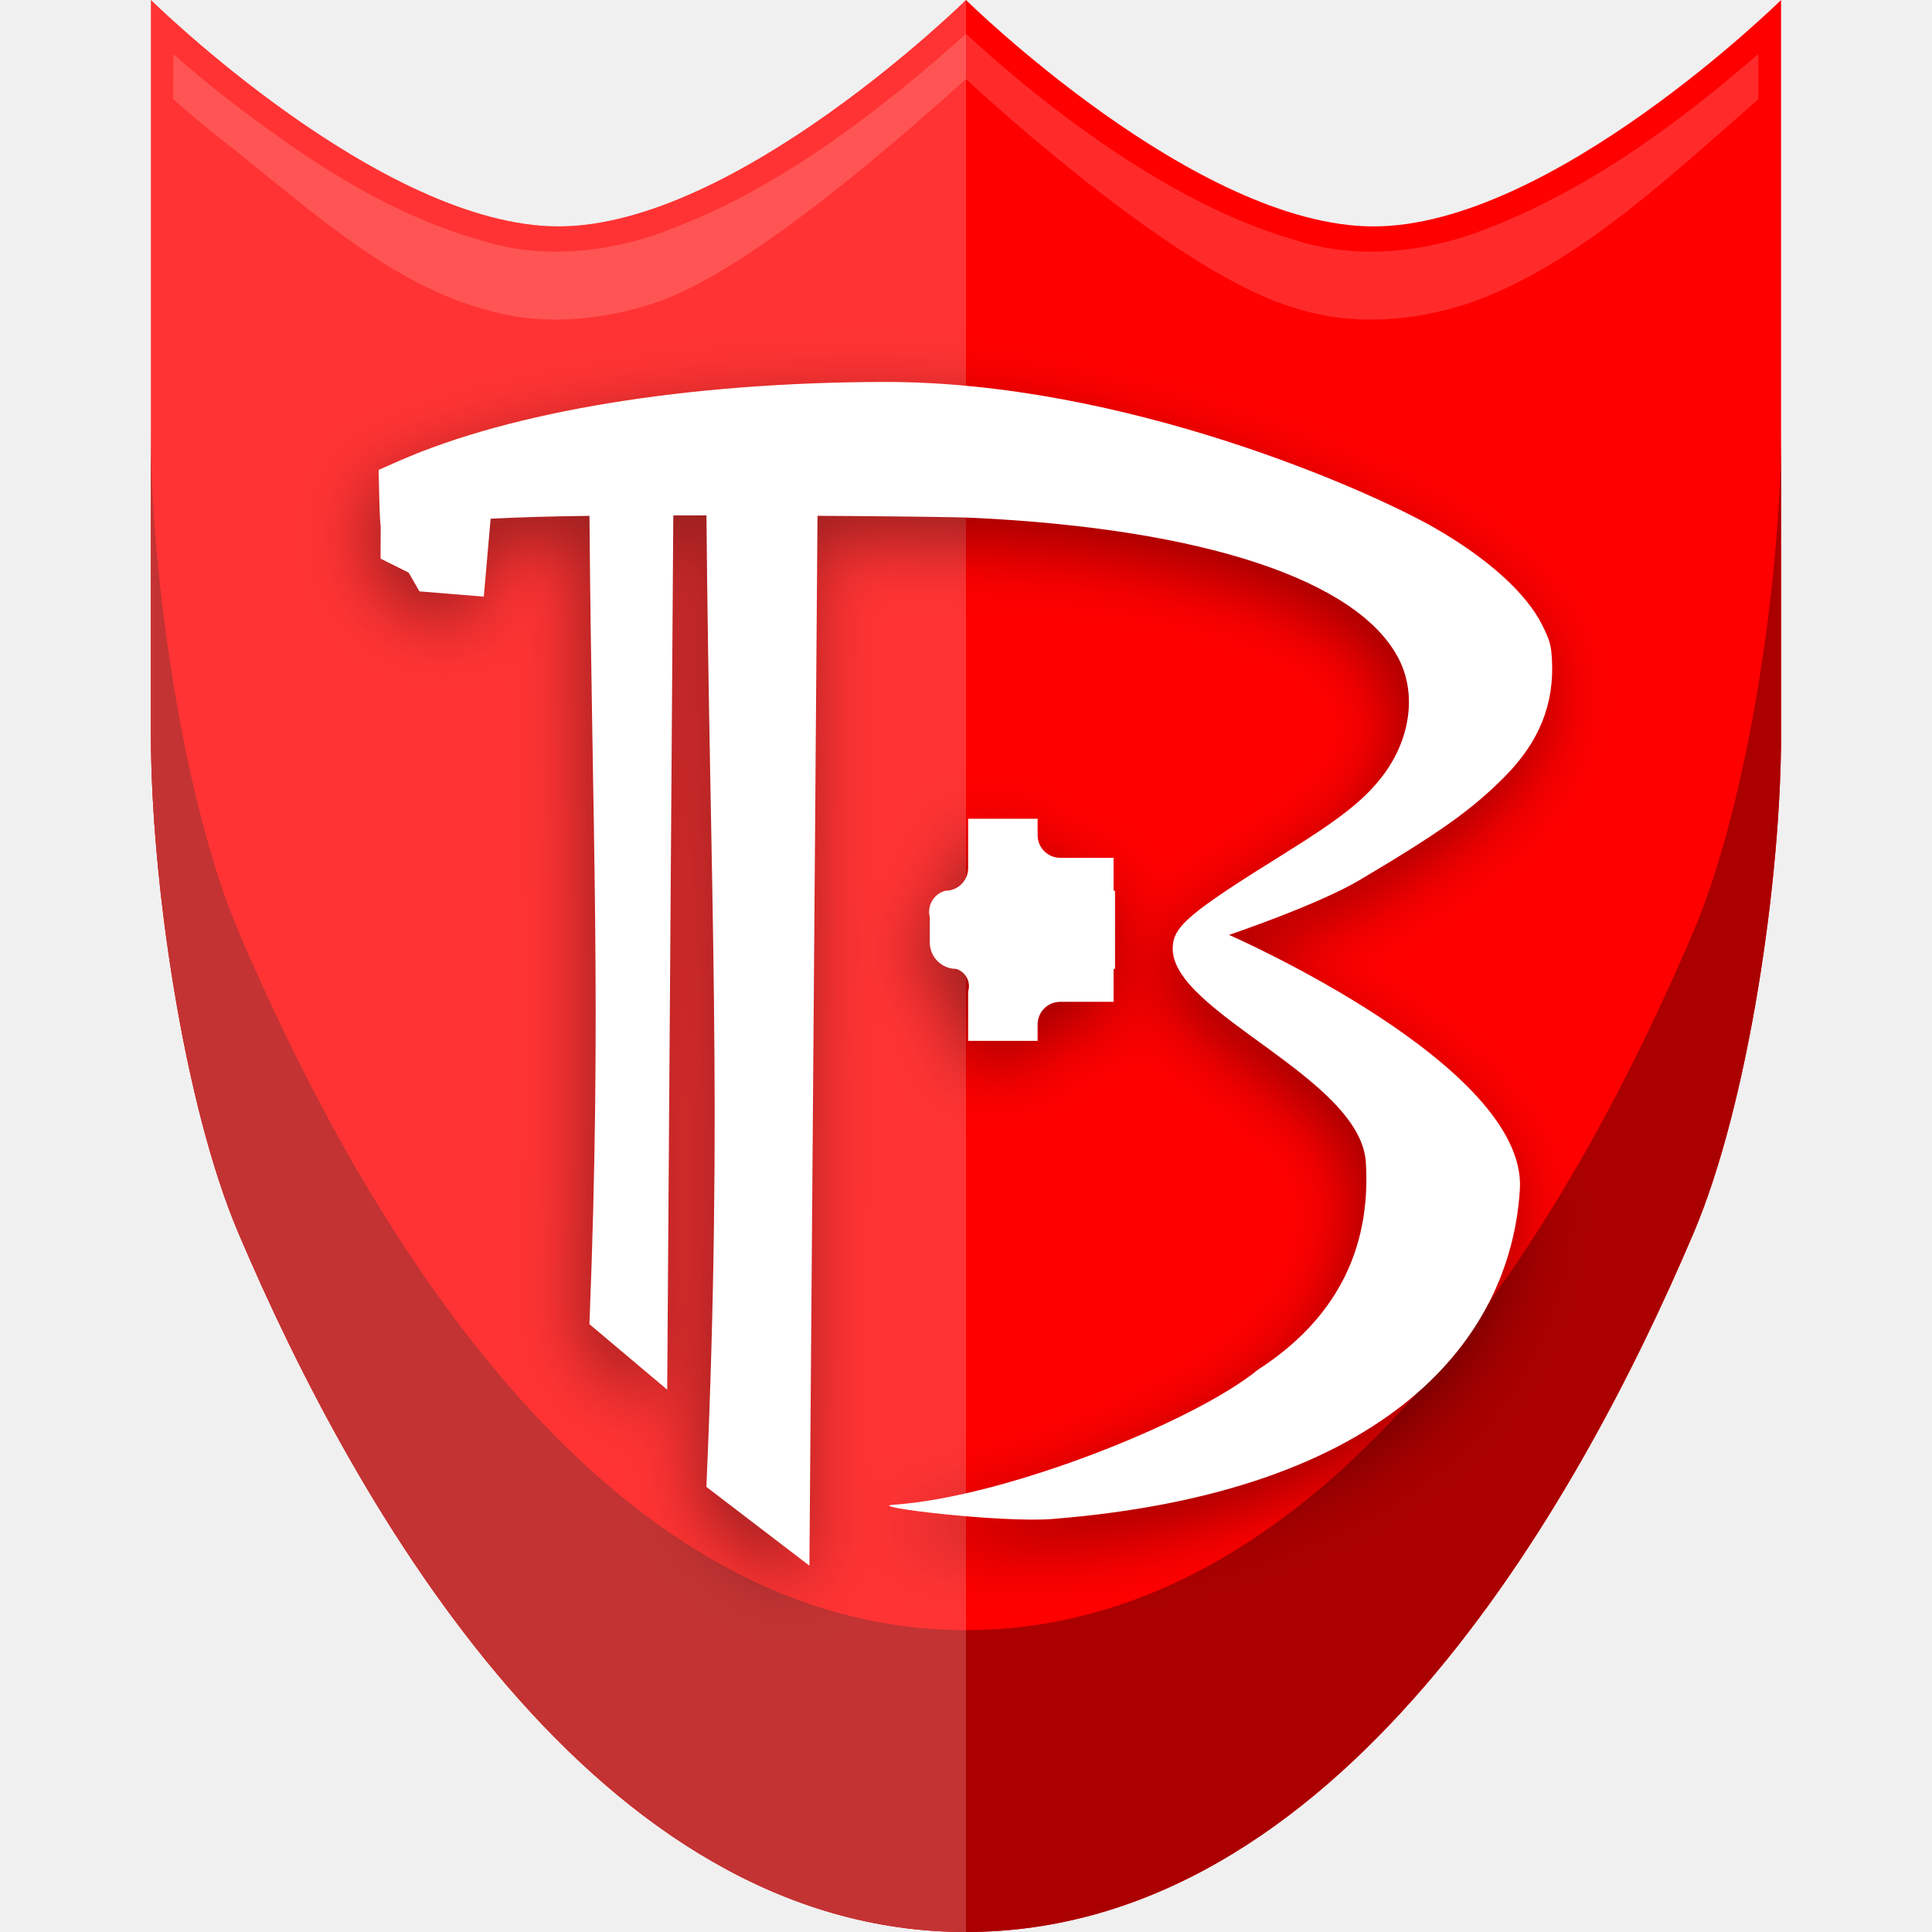
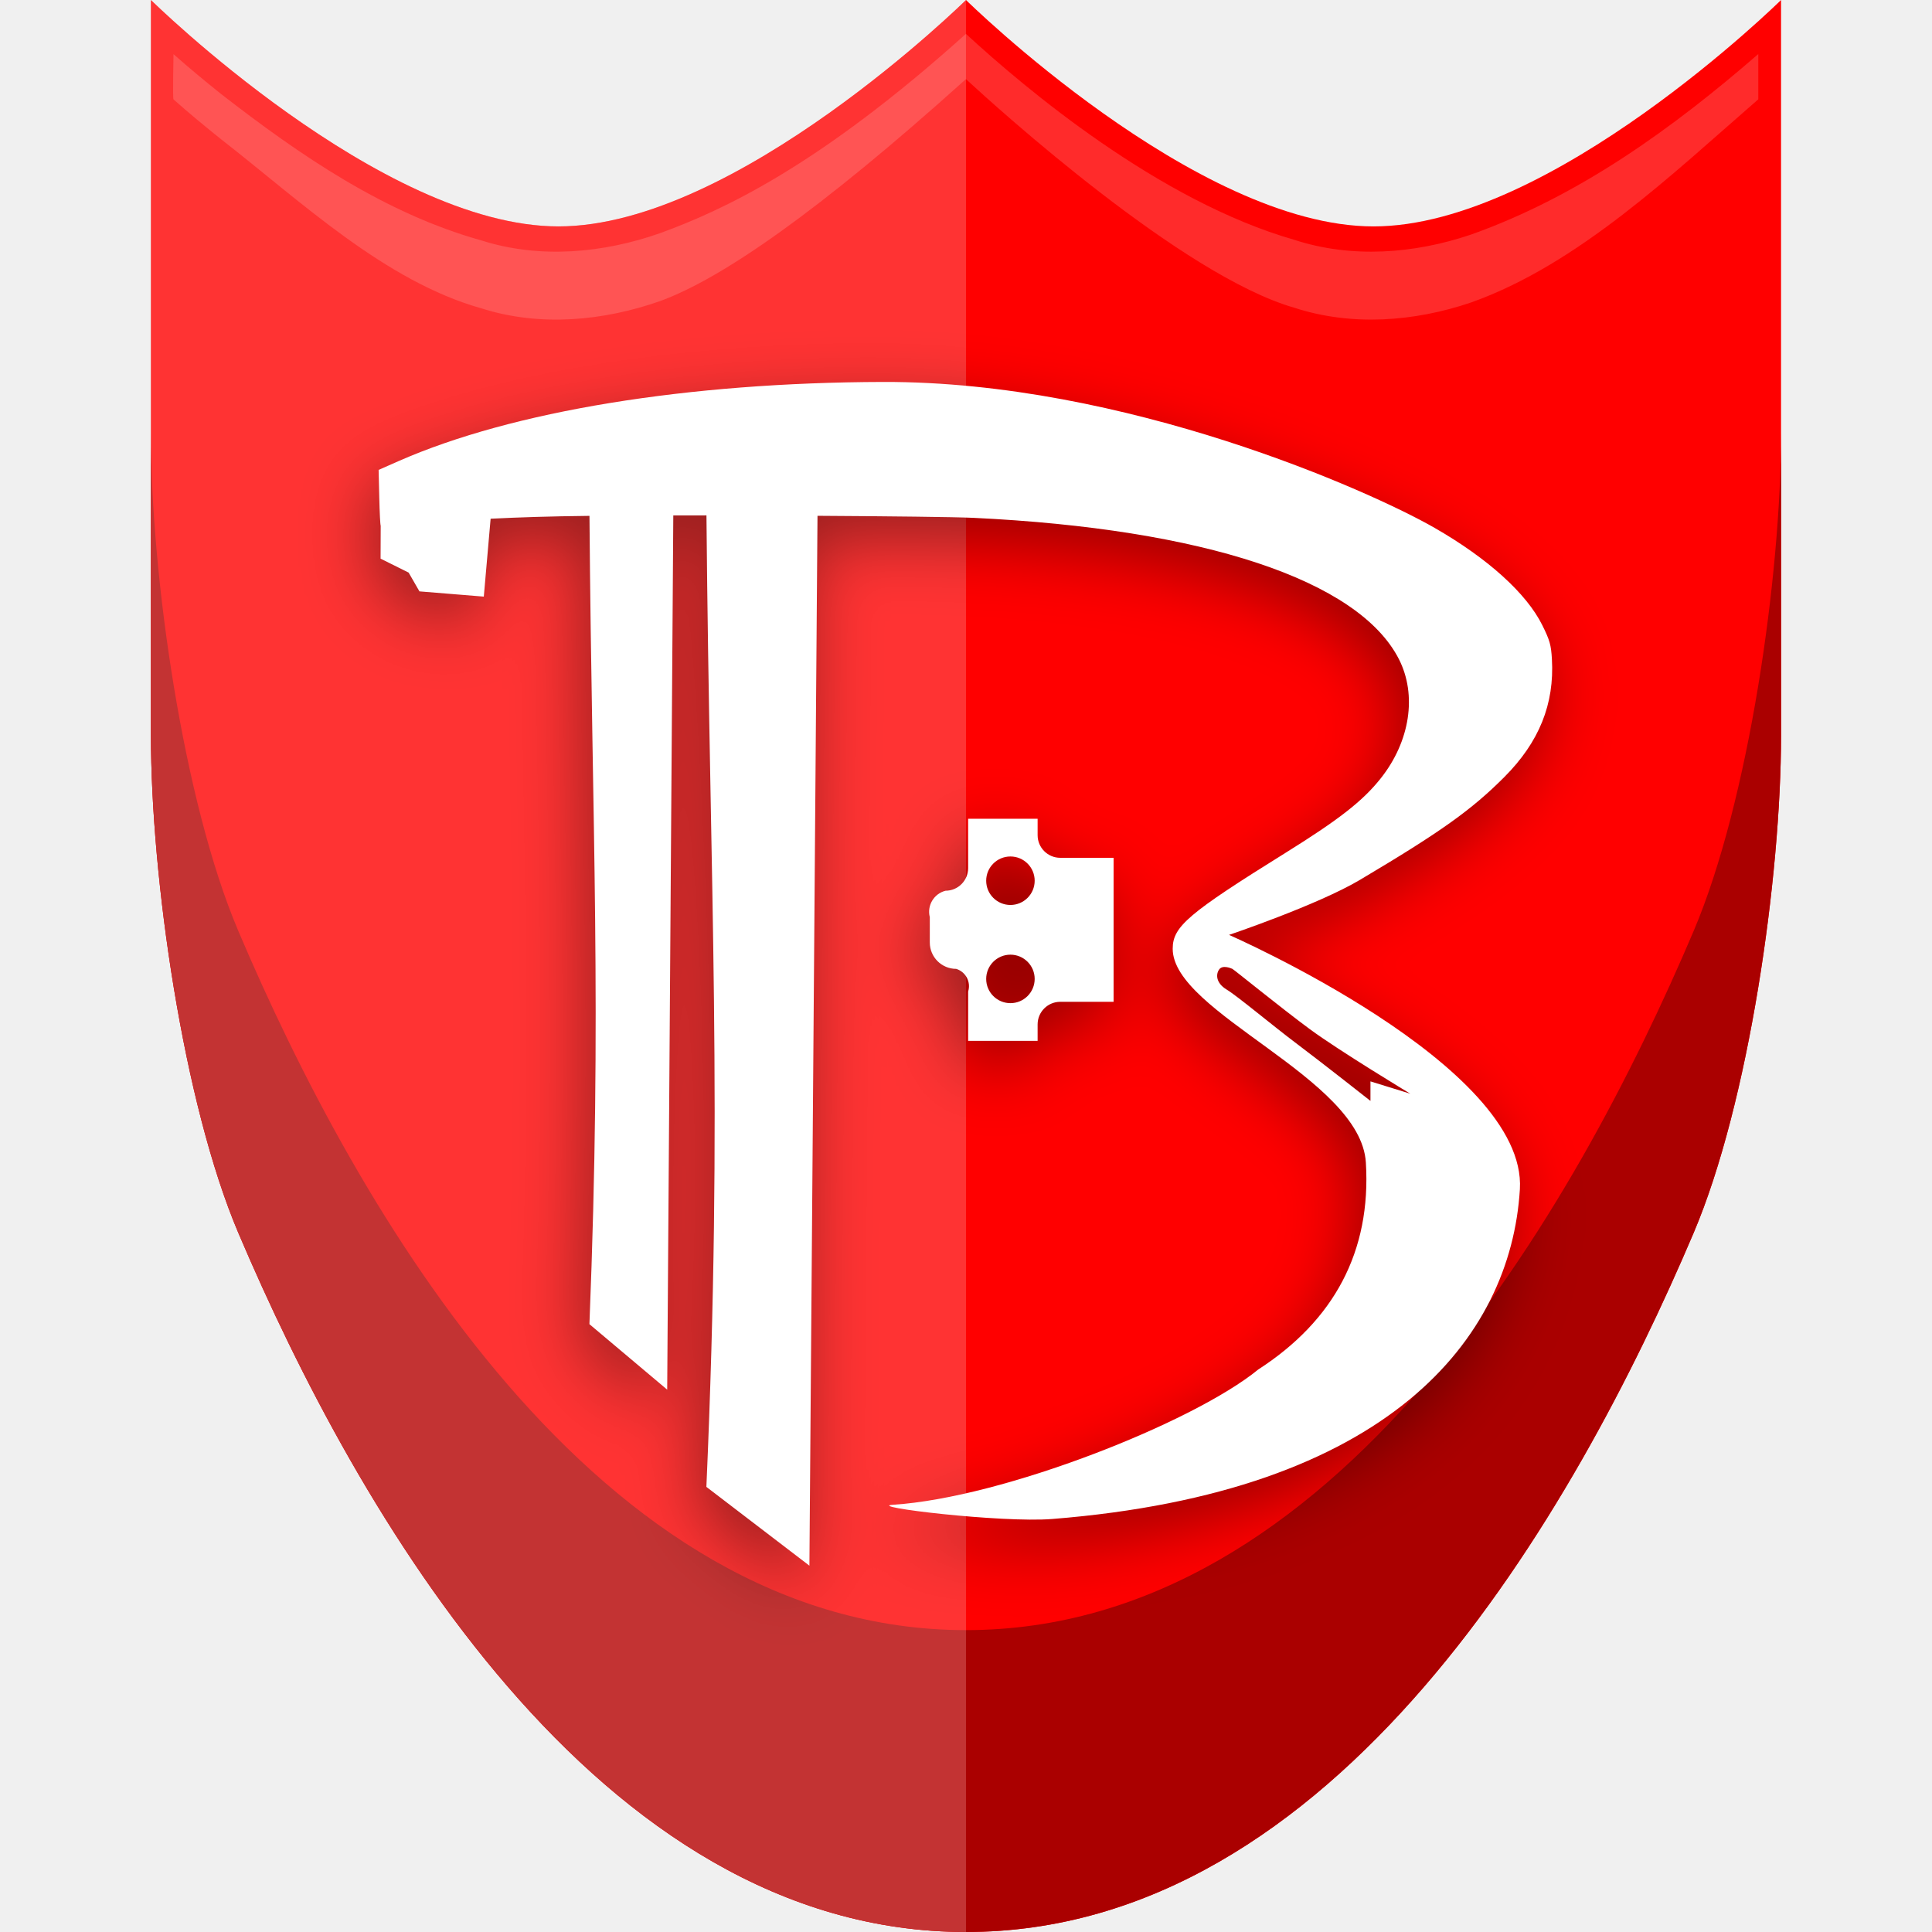
<svg xmlns="http://www.w3.org/2000/svg" width="512" height="512" viewBox="0 0 135.467 135.467" version="1.1" id="svg5" xml:space="preserve">
  <defs id="defs2">
    <filter style="color-interpolation-filters:sRGB" id="filter14" x="-0.069" y="-0.069" width="1.139" height="1.138">
      <feGaussianBlur stdDeviation="2.38" id="feGaussianBlur14" />
    </filter>
  </defs>
  <g id="layer1">
-     <path id="rect1" style="display:inline;opacity:1;fill:#ff0000;stroke-width:10.213;stroke-linecap:round;stroke-linejoin:round;stroke-miterlimit:1;paint-order:markers stroke fill" d="m 10.583,0 c 0,0 16.107,15.875 28.575,15.875 C 51.626,15.875 67.733,0 67.733,0 c 0,0 16.107,15.875 28.575,15.875 C 108.776,15.875 124.883,0 124.883,0 l 0,51.553 c 0,9.937 -2.247,25.756 -6.13,34.896 -8.299,19.532 -25.116,49.017 -51.02,49.017 -25.904,0 -42.721,-29.485 -51.02,-49.017 C 12.83,77.309 10.583,61.49 10.583,51.553 Z" />
+     <path id="rect1" style="display:inline;opacity:1;fill:#ff0000;stroke-width:10.213;stroke-linecap:round;stroke-linejoin:round;stroke-miterlimit:1;paint-order:markers stroke fill" d="m 10.583,0 c 0,0 16.107,15.875 28.575,15.875 C 51.626,15.875 67.733,0 67.733,0 c 0,0 16.107,15.875 28.575,15.875 C 108.776,15.875 124.883,0 124.883,0 v 51.553 c 0,9.937 -2.247,25.756 -6.13,34.896 -8.299,19.532 -25.116,49.017 -51.02,49.017 -25.904,0 -42.721,-29.485 -51.02,-49.017 C 12.83,77.309 10.583,61.49 10.583,51.553 Z" />
    <path id="path5" style="display:inline;opacity:1;fill:#aa0000;stroke-width:10.213;stroke-linecap:round;stroke-linejoin:round;stroke-miterlimit:1;paint-order:markers stroke fill" d="m 10.583,30.386 v 21.167 c 0,9.937 2.247,25.756 6.13,34.897 8.299,19.532 25.116,49.017 51.02,49.017 25.903,0 42.721,-29.485 51.02,-49.017 3.884,-9.14 6.13,-24.96 6.13,-34.897 V 30.386 c 0,9.937 -2.247,25.756 -6.13,34.897 -8.299,19.532 -25.116,49.017 -51.02,49.017 -25.904,0 -42.721,-29.485 -51.02,-49.017 -3.884,-9.14 -6.13,-24.96 -6.13,-34.897 z" />
    <path id="path16" style="display:inline;opacity:0.3;fill:#ffaaaa;stroke-width:10.213;stroke-linecap:round;stroke-linejoin:round;stroke-miterlimit:1;paint-order:markers stroke fill" d="m 10.583,0 v 51.553 c 0,9.937 2.246,25.756 6.13,34.896 8.299,19.532 25.117,49.017 51.02,49.017 V 0 c 0,0 -16.107,15.875 -28.575,15.875 C 26.691,15.875 10.583,0 10.583,0 Z" />
    <path id="path14" style="display:inline;opacity:0.4;mix-blend-mode:normal;fill:#000000;stroke-width:0.265;stroke-linecap:round;stroke-linejoin:round;stroke-miterlimit:1;paint-order:markers stroke fill;filter:url(#filter14)" d="m 61.392,28.368 c -13.707,0.037 -26,2.044 -33.96,5.545 l -1.413,0.622 0.045,1.928 c 0.025,1.06 0.07,1.953 0.101,1.984 l -0.008,2.311 1.966,0.978 0.759,1.317 4.512,0.367 0.478,-5.462 c 2.019,-0.1 4.142,-0.169 6.931,-0.2 0.176,22.231 0.885,34.363 -0.003,56.676 l 5.453,4.592 0.428,-61.3 c 0.752,-8.2e-4 1.483,-0.003 2.325,-0.002 0.234,26.706 1.171,41.299 -0.005,68.12 l 7.224,5.524 0.567,-73.614 c 5.06,0.031 9.615,0.08 10.914,0.142 16.178,0.77 27.027,4.37 29.851,9.905 1.284,2.518 0.786,5.776 -1.28,8.372 -1.259,1.583 -2.914,2.875 -6.682,5.221 -6.817,4.244 -7.894,5.16 -7.897,6.715 -0.007,4.505 13.178,9.04 13.544,14.989 0.385,6.256 -2.253,11.097 -7.548,14.516 -4.503,3.69 -17.862,8.988 -25.601,9.483 -1.999,0.128 7.588,1.282 11.157,0.998 23.591,-1.875 32.154,-12.65 32.791,-23.116 0.53,-8.7 -20.394,-17.839 -20.394,-17.839 0,0 6.208,-2.096 9.165,-3.85 5.725,-3.395 7.87,-4.944 10.145,-7.225 2.437,-2.445 3.512,-5.112 3.33,-8.263 -0.057,-0.992 -0.151,-1.324 -0.671,-2.373 -1.106,-2.233 -3.819,-4.685 -7.551,-6.827 C 95.559,36.015 78.367,28.322 61.392,28.368 Z m 5.963,30.627 v 3.461 c 0,0.877 -0.711,1.587 -1.587,1.587 -0.816,0.207 -1.309,1.036 -1.102,1.852 v 1.775 c 0,1.023 0.829,1.852 1.852,1.852 0.67,0.207 1.044,0.918 0.837,1.587 v 3.461 h 4.871 v -1.152 c 0,-0.877 0.711,-1.587 1.587,-1.587 h 3.74 V 69.523 H 77.655 V 64.044 H 77.553 V 61.735 h -3.74 c -0.877,0 -1.587,-0.711 -1.587,-1.587 v -1.152 z" />
-     <path id="rect10" style="display:inline;opacity:1;fill:#ffffff;stroke-width:0.265;stroke-linecap:round;stroke-linejoin:round;stroke-miterlimit:1;paint-order:markers stroke fill" d="m 61.921,26.781 c -13.707,0.037 -26,2.044 -33.96,5.545 l -1.413,0.622 0.045,1.928 c 0.025,1.06 0.07,1.953 0.101,1.984 l -0.008,2.311 1.966,0.978 0.759,1.317 4.512,0.367 0.478,-5.462 c 2.019,-0.1 4.142,-0.169 6.931,-0.2 0.176,22.231 0.885,34.363 -0.003,56.676 l 5.453,4.592 0.428,-61.3 c 0.752,-8.2e-4 1.483,-0.003 2.325,-0.002 0.234,26.706 1.171,41.299 -0.005,68.12 l 7.224,5.524 0.567,-73.614 c 5.06,0.031 9.615,0.08 10.914,0.142 16.178,0.77 27.027,4.37 29.851,9.905 1.284,2.518 0.786,5.776 -1.28,8.372 -1.259,1.583 -2.914,2.875 -6.682,5.221 -6.817,4.244 -7.894,5.16 -7.897,6.715 -0.007,4.505 13.178,9.04 13.544,14.989 0.385,6.256 -2.253,11.097 -7.548,14.516 -4.503,3.69 -17.862,8.988 -25.601,9.483 -1.999,0.128 7.588,1.282 11.157,0.998 23.591,-1.875 32.154,-12.65 32.791,-23.116 0.53,-8.7 -20.394,-17.839 -20.394,-17.839 0,0 6.208,-2.096 9.165,-3.85 5.725,-3.395 7.87,-4.944 10.145,-7.225 2.437,-2.445 3.512,-5.112 3.33,-8.263 -0.057,-0.992 -0.151,-1.324 -0.671,-2.373 -1.106,-2.233 -3.819,-4.685 -7.551,-6.827 C 96.088,34.427 78.896,26.735 61.921,26.781 Z m 5.963,30.627 v 3.461 c 0,0.877 -0.711,1.587 -1.587,1.587 -0.816,0.207 -1.309,1.036 -1.102,1.852 v 1.775 c 0,1.023 0.829,1.852 1.852,1.852 0.67,0.207 1.044,0.918 0.837,1.587 v 3.461 h 4.871 v -1.152 c 0,-0.877 0.711,-1.587 1.587,-1.587 h 3.74 v -2.308 h 0.101 v -5.479 h -0.101 v -2.309 h -3.74 c -0.877,0 -1.587,-0.711 -1.587,-1.587 v -1.152 z" />
+     <path id="rect10" style="display:inline;opacity:1;fill:#ffffff;stroke-width:0.265;stroke-linecap:round;stroke-linejoin:round;stroke-miterlimit:1;paint-order:markers stroke fill" d="m 61.921,26.781 c -13.707,0.037 -26,2.044 -33.96,5.545 l -1.413,0.622 0.045,1.928 c 0.025,1.06 0.07,1.953 0.101,1.984 l -0.008,2.311 1.966,0.978 0.759,1.317 4.512,0.367 0.478,-5.462 c 2.019,-0.1 4.142,-0.169 6.931,-0.2 0.176,22.231 0.885,34.363 -0.003,56.676 l 5.453,4.592 0.428,-61.3 c 0.752,-8.2e-4 1.483,-0.003 2.325,-0.002 0.234,26.706 1.171,41.299 -0.005,68.12 l 7.224,5.524 0.567,-73.614 c 5.06,0.031 9.615,0.08 10.914,0.142 16.178,0.77 27.027,4.37 29.851,9.905 1.284,2.518 0.786,5.776 -1.28,8.372 -1.259,1.583 -2.914,2.875 -6.682,5.221 -6.817,4.244 -7.894,5.16 -7.897,6.715 -0.007,4.505 13.178,9.04 13.544,14.989 0.385,6.256 -2.253,11.097 -7.548,14.516 -4.503,3.69 -17.862,8.988 -25.601,9.483 -1.999,0.128 7.588,1.282 11.157,0.998 23.591,-1.875 32.154,-12.65 32.791,-23.116 0.53,-8.7 -20.394,-17.839 -20.394,-17.839 0,0 6.209,-2.097 9.165,-3.85 5.725,-3.395 7.87,-4.943 10.145,-7.225 2.437,-2.445 3.512,-5.112 3.33,-8.263 -0.057,-0.992 -0.151,-1.324 -0.671,-2.373 -1.106,-2.233 -3.819,-4.685 -7.551,-6.827 C 96.088,34.427 78.896,26.735 61.921,26.781 Z m 5.963,30.627 v 3.461 c 0,0.877 -0.711,1.587 -1.587,1.587 -0.816,0.207 -1.309,1.036 -1.102,1.852 v 1.775 c 0,1.023 0.829,1.852 1.852,1.852 0.67,0.207 1.044,0.918 0.837,1.587 v 3.461 h 4.871 v -1.152 c 0,-0.877 0.711,-1.587 1.587,-1.587 h 3.74 V 60.147 h -3.74 c -0.877,0 -1.587,-0.711 -1.587,-1.587 v -1.152 z m 2.965,2.646 c 0.939,8e-6 1.7,0.761 1.7,1.7 -8e-6,0.939 -0.761,1.7 -1.7,1.7 -0.939,2.77e-4 -1.7,-0.761 -1.7,-1.7 8e-6,-0.939 0.761,-1.7 1.7,-1.7 z m 0,6.885 c 0.939,8e-6 1.7,0.761 1.7,1.7 -8e-6,0.939 -0.761,1.7 -1.7,1.7 -0.939,2.77e-4 -1.7,-0.761 -1.7,-1.7 8e-6,-0.939 0.761,-1.7 1.7,-1.7 z m 15.563,0.997 c 0.124,0.057 3.373,2.708 5.42,4.219 2.047,1.512 7.052,4.532 7.052,4.532 l -2.791,-0.863 v 1.369 c 0,0 -3.349,-2.642 -5.12,-3.973 -1.771,-1.331 -4.194,-3.37 -4.964,-3.835 -0.77,-0.465 -0.762,-1.085 -0.52,-1.415 0.237,-0.324 0.799,-0.091 0.923,-0.035 z" />
    <path id="path15" style="display:inline;opacity:0.2;mix-blend-mode:normal;fill:#ffd5d5;stroke-width:10.213;stroke-linecap:round;stroke-linejoin:round;stroke-miterlimit:1;paint-order:markers stroke fill" d="M 67.729,2.373 C 57.328,11.731 50.591,14.77 46.306,16.341 c -3.991,1.406 -8.431,1.82 -12.511,0.529 -6.833,-1.907 -12.782,-5.998 -18.32,-10.301 -1.122,-0.902 -2.233,-1.818 -3.31,-2.774 0,0 -0.066,3.137 0,3.175 1.077,0.956 2.188,1.872 3.31,2.774 5.538,4.303 11.487,9.982 18.32,11.889 4.08,1.291 8.52,0.876 12.511,-0.529 4.285,-1.571 11.022,-6.197 21.423,-15.556 2.268,2.092 15.182,13.782 23.024,16.03 4.02,1.313 8.411,0.979 12.376,-0.362 7.552,-2.679 14.154,-9.038 20.158,-14.252 V 3.789 c -6.004,5.214 -12.605,9.985 -20.158,12.664 -3.965,1.341 -8.356,1.676 -12.376,0.362 C 81.274,14.098 71.897,6.219 67.729,2.373 Z" />
  </g>
</svg>
